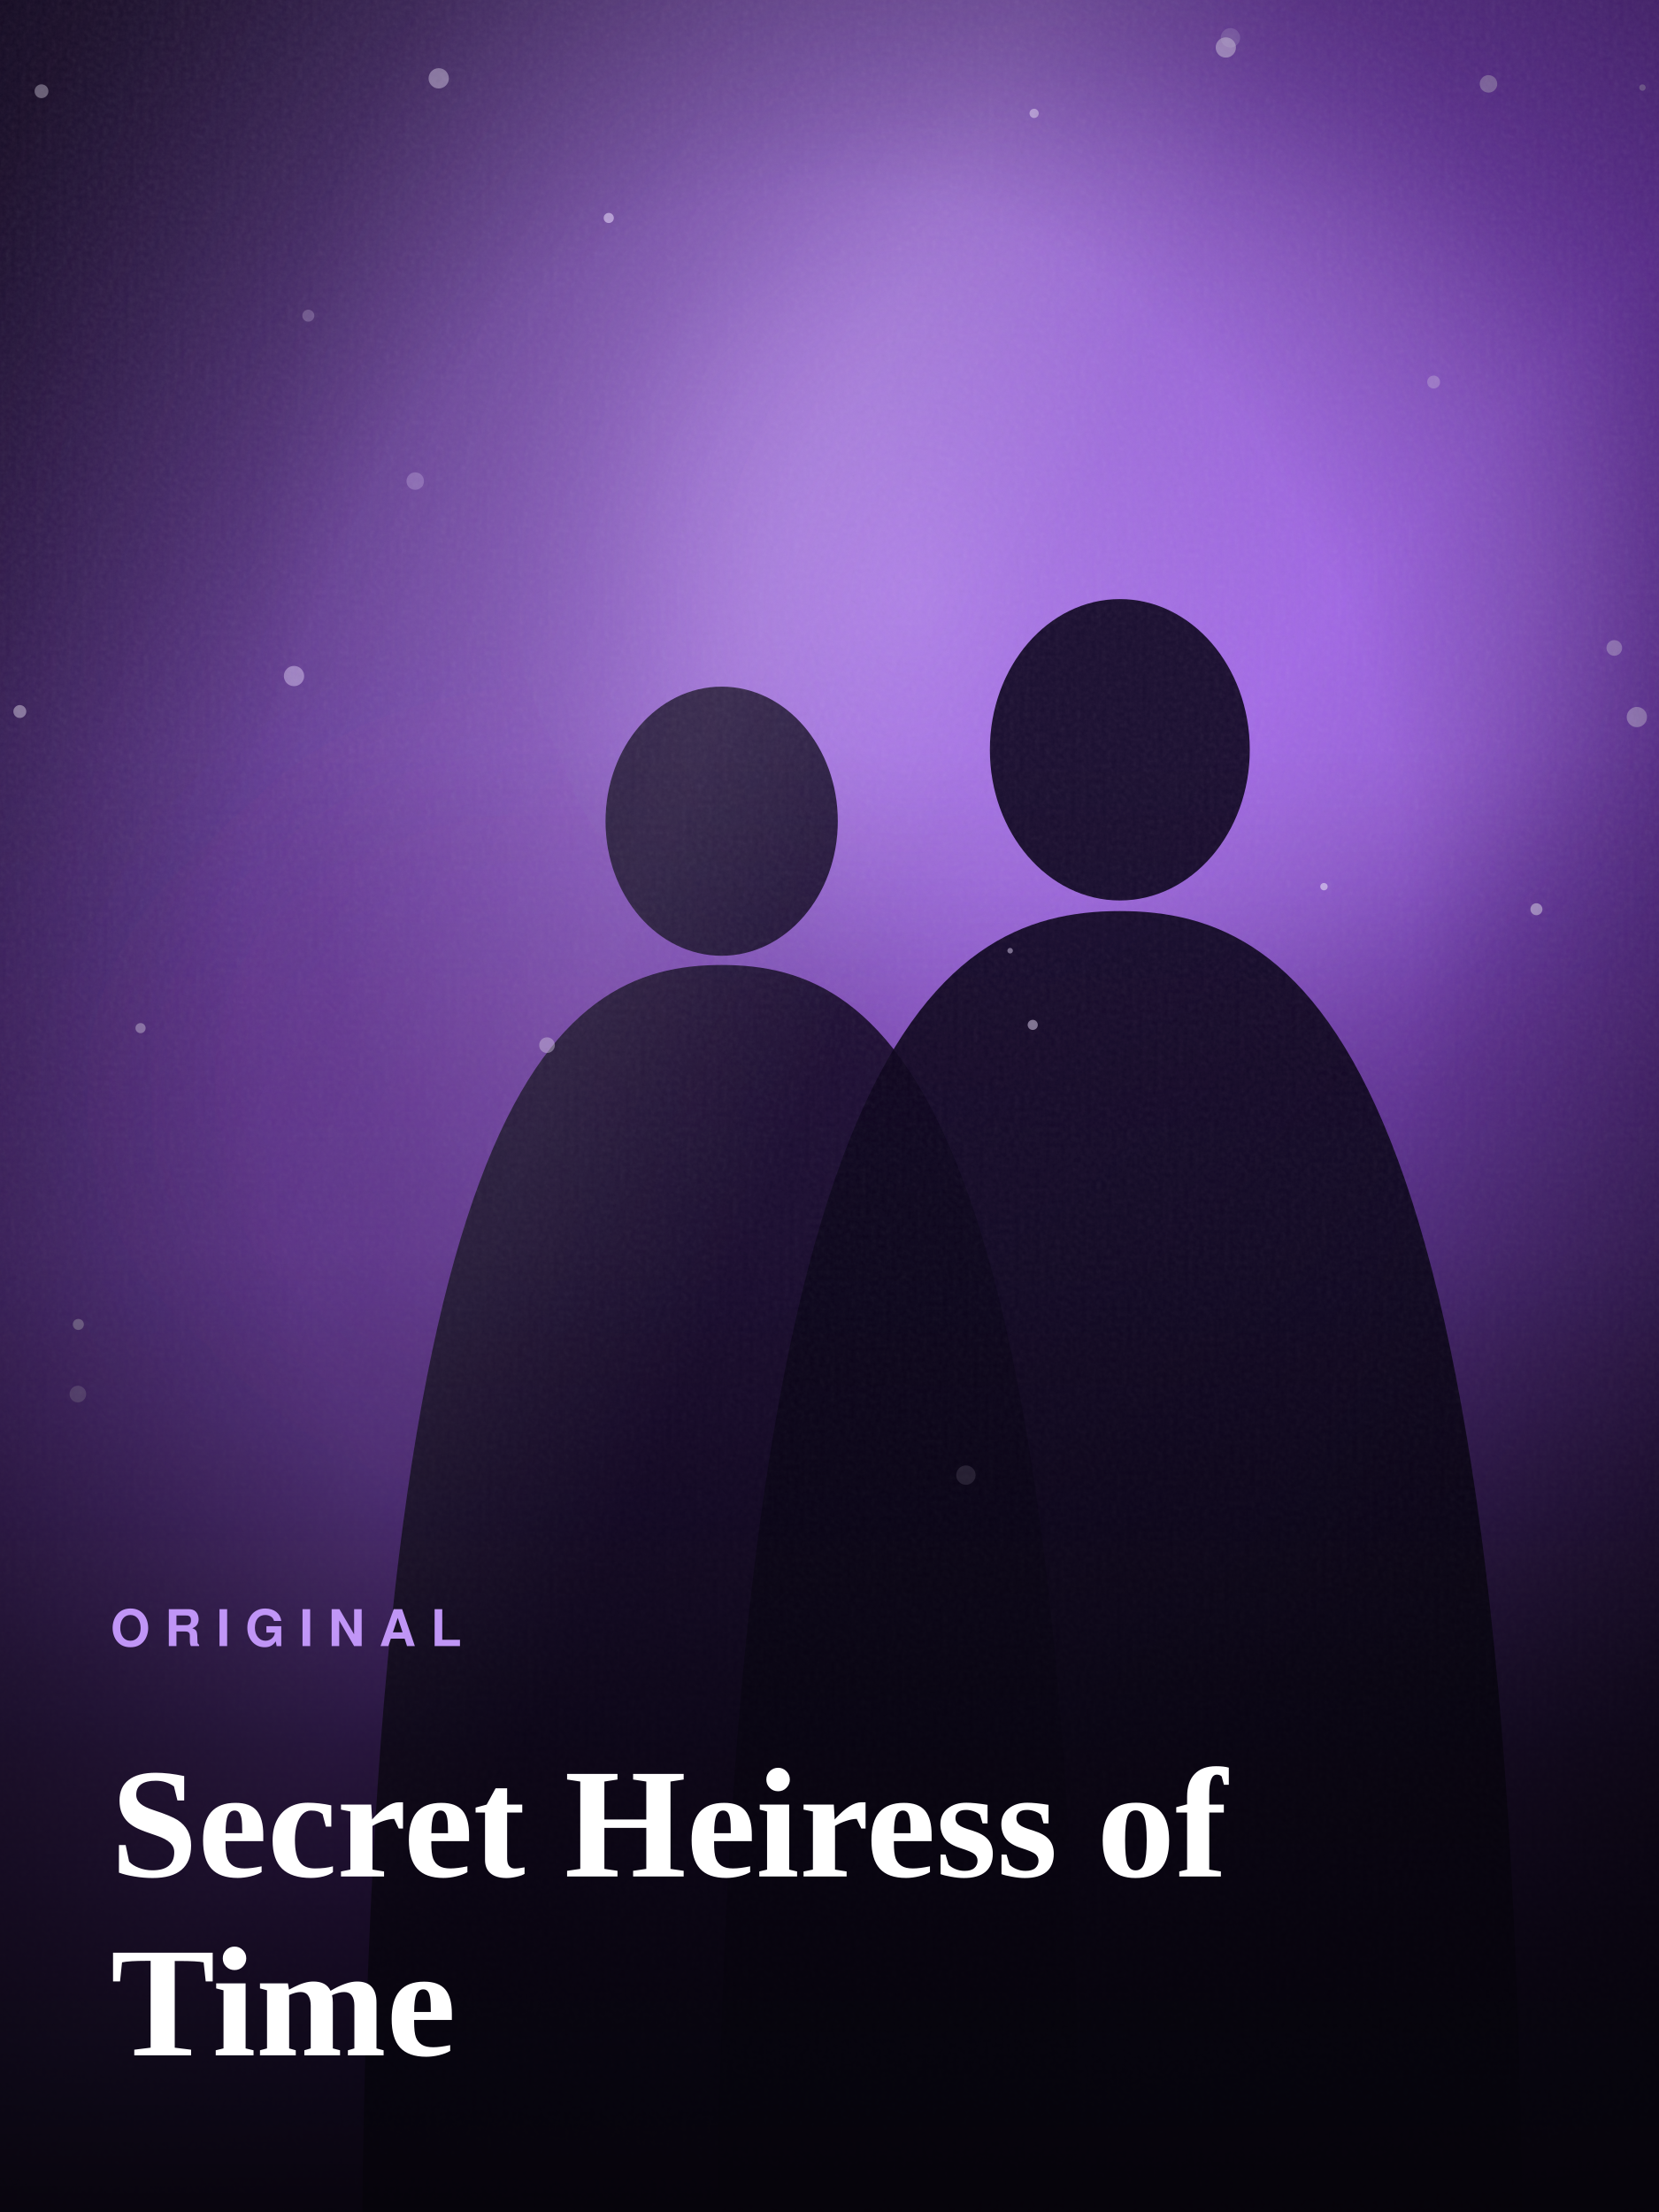
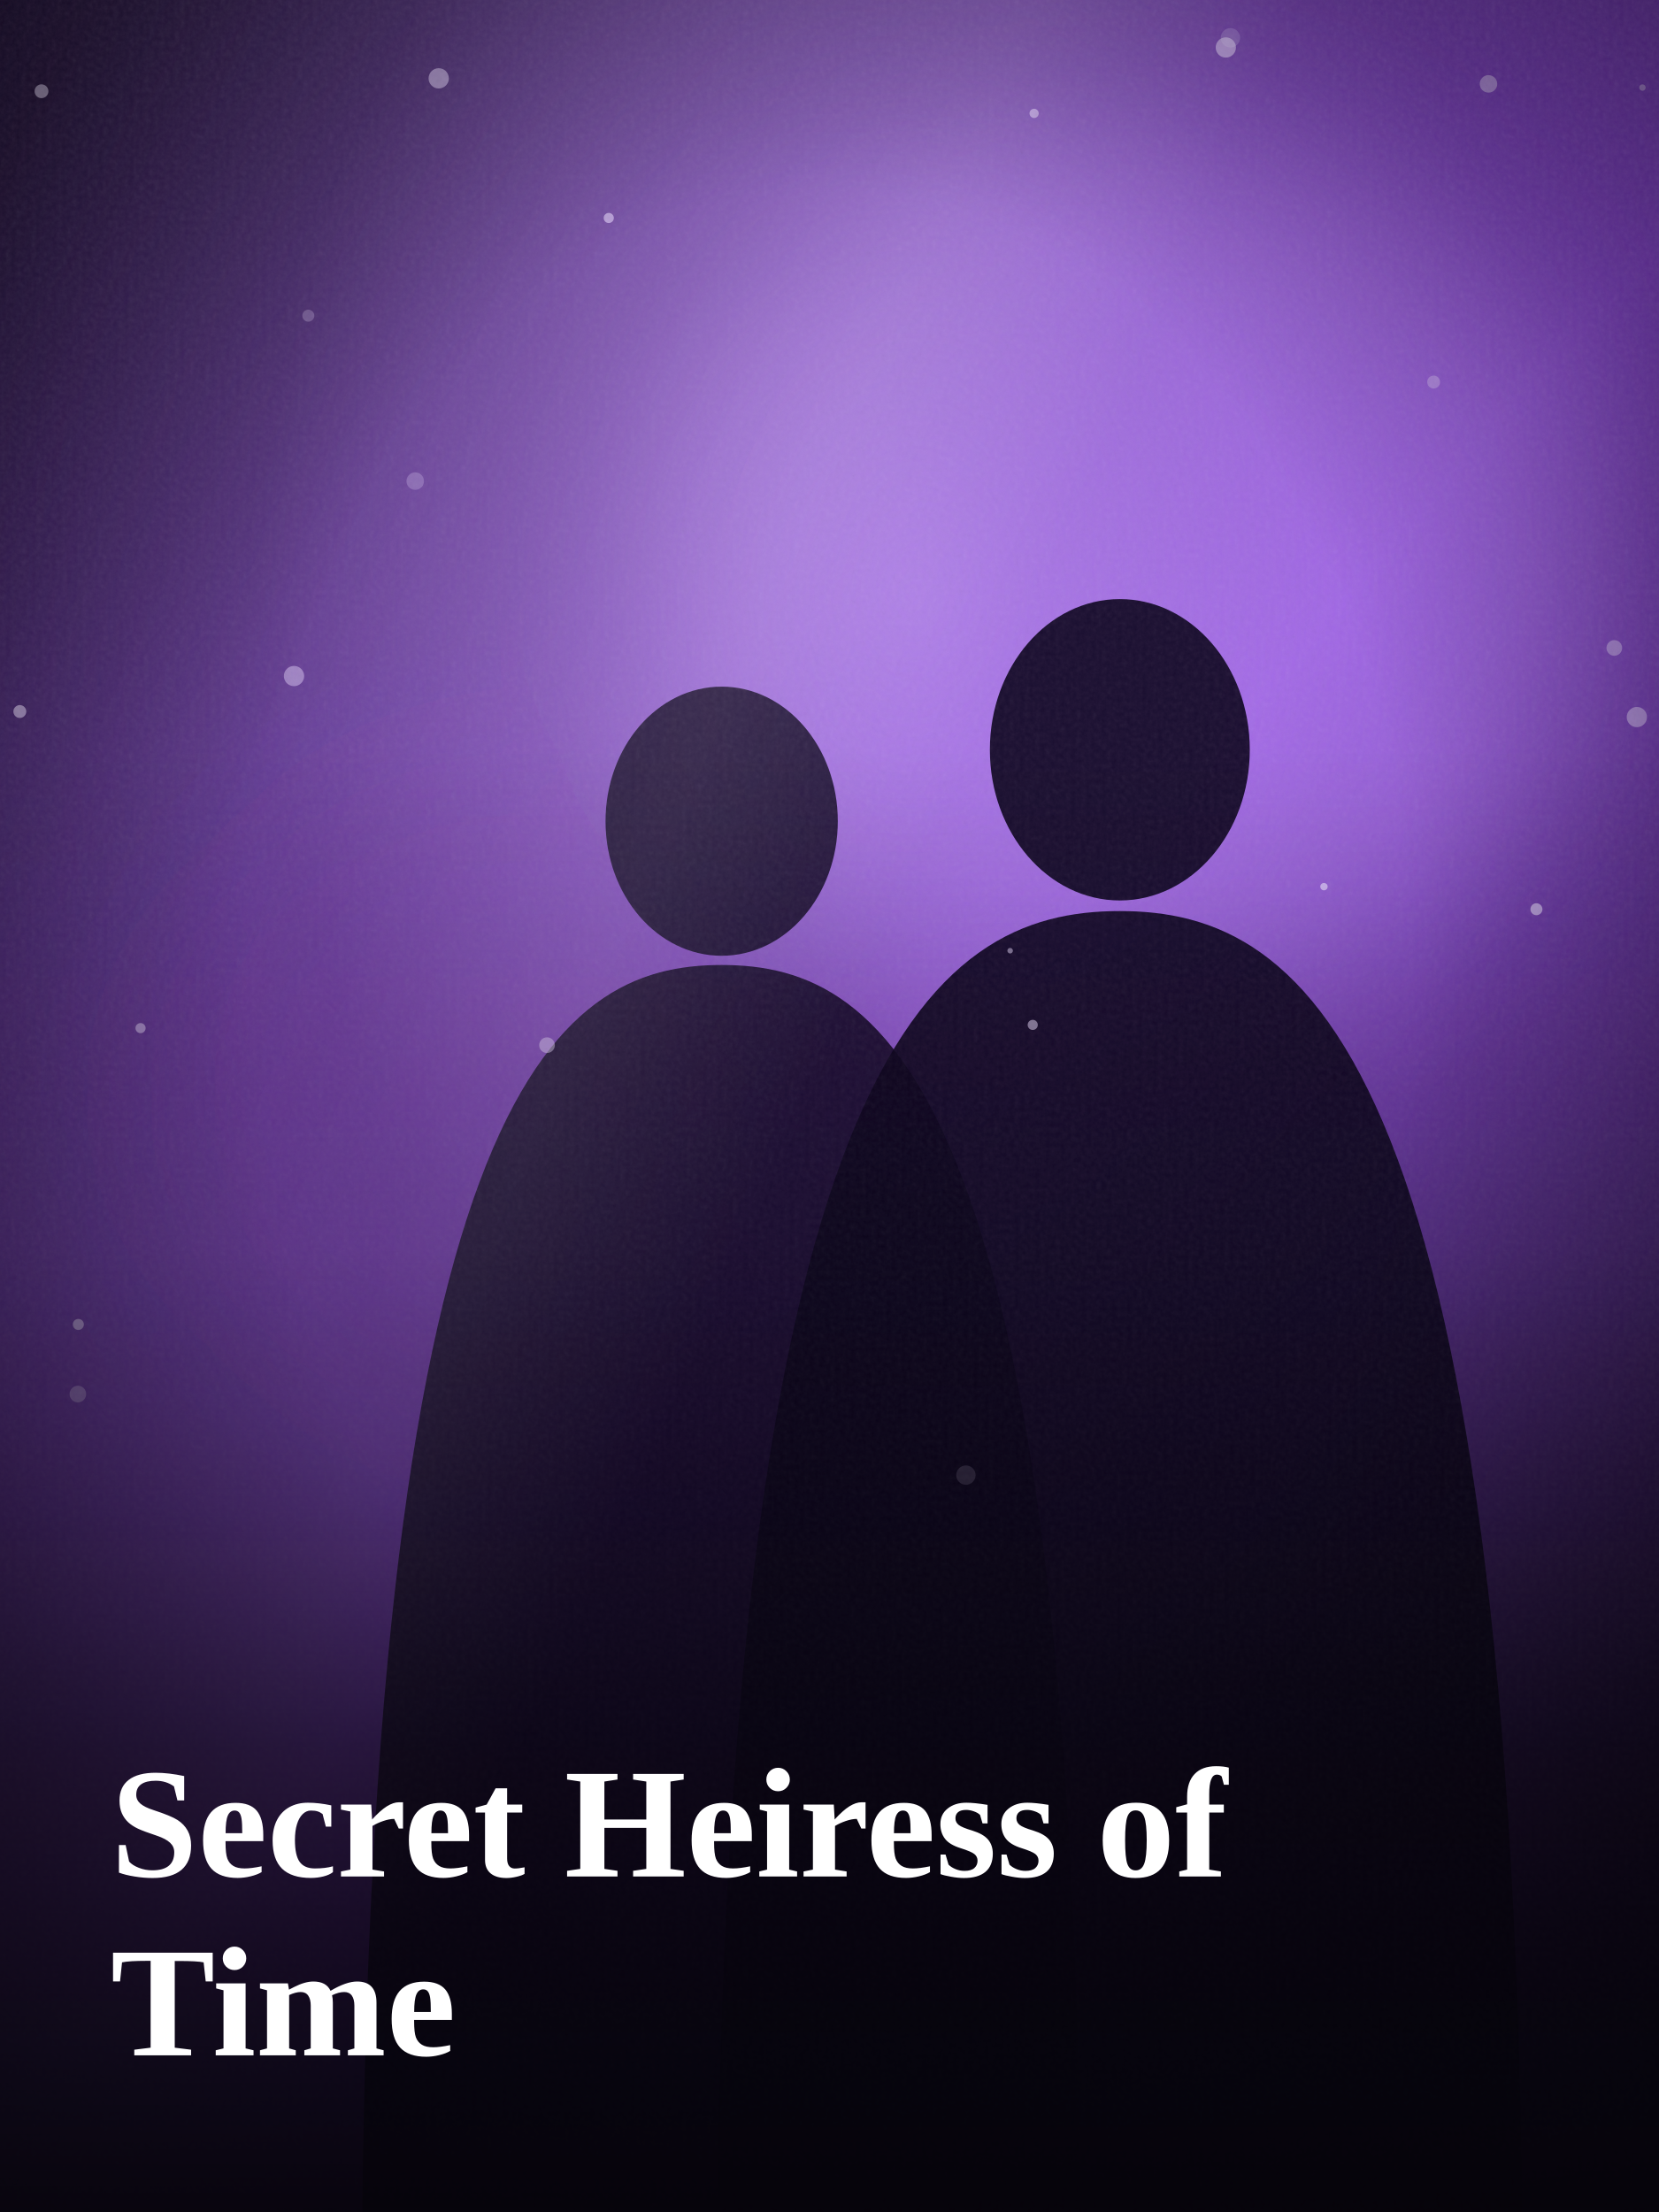
<svg xmlns="http://www.w3.org/2000/svg" width="360" height="480" viewBox="0 0 360 480" role="img" aria-label="Secret Heiress of Time">
  <defs>
    <linearGradient id="sky" x1="0.08" y1="0" x2="0.92" y2="1">
      <stop offset="0" stop-color="#1B0A33" />
      <stop offset="0.52" stop-color="#7A34C8" />
      <stop offset="1" stop-color="#1B0A33" />
    </linearGradient>
    <radialGradient id="rim" cx="0.55" cy="0.27" r="0.72">
      <stop offset="0" stop-color="#C79BFF" stop-opacity="0.62" />
      <stop offset="0.55" stop-color="#C79BFF" stop-opacity="0.16" />
      <stop offset="1" stop-color="#C79BFF" stop-opacity="0" />
    </radialGradient>
    <linearGradient id="sweep" x1="0" y1="0" x2="1" y2="0.6">
      <stop offset="0" stop-color="#FFFFFF" stop-opacity="0" />
      <stop offset="0.46" stop-color="#FFFFFF" stop-opacity="0.10" />
      <stop offset="0.58" stop-color="#FFFFFF" stop-opacity="0" />
    </linearGradient>
    <radialGradient id="vig" cx="0.5" cy="0.44" r="0.78">
      <stop offset="0.45" stop-color="#000000" stop-opacity="0" />
      <stop offset="1" stop-color="#000000" stop-opacity="0.62" />
    </radialGradient>
    <filter id="grain" x="0" y="0" width="100%" height="100%">
      <feTurbulence type="fractalNoise" baseFrequency="0.9" numOctaves="3" seed="23" result="n" />
      <feColorMatrix in="n" type="saturate" values="0" />
      <feComponentTransfer>
        <feFuncA type="linear" slope="0.16" />
      </feComponentTransfer>
    </filter>
    <filter id="soft" x="-30%" y="-30%" width="160%" height="160%">
      <feGaussianBlur stdDeviation="16" />
    </filter>
    <linearGradient id="scrim" x1="0" y1="0.34" x2="0" y2="1">
      <stop offset="0" stop-color="#05030A" stop-opacity="0" />
      <stop offset="0.34" stop-color="#05030A" stop-opacity="0.22" />
      <stop offset="0.68" stop-color="#05030A" stop-opacity="0.70" />
      <stop offset="1" stop-color="#05030A" stop-opacity="0.95" />
    </linearGradient>
  </defs>
  <rect width="360" height="480" fill="url(#sky)" />
  <g filter="url(#soft)" opacity="0.9">
    <ellipse cx="248.4" cy="122.4" rx="108.0" ry="93.6" fill="#C79BFF" opacity="0.30" />
    <ellipse cx="118.8" cy="237.6" rx="86.4" ry="75.6" fill="#3A0F6B" opacity="0.24" />
  </g>
  <rect width="360" height="480" fill="url(#rim)" />
  <g opacity="0.85" fill="#0D0420">
    <ellipse cx="156.6" cy="178.2" rx="25.2" ry="29.2" />
    <path d="M 78.5 505.2                C 78.5 235.9                  120.8 209.4                  156.6 209.4                C 192.4 209.4                  234.7 235.9                  234.7 505.2                Z" />
  </g>
  <g opacity="0.92" fill="#0D0420">
    <ellipse cx="243.0" cy="162.7" rx="28.2" ry="32.7" />
    <path d="M 155.5 508.2                C 155.5 227.4                  202.9 197.7                  243.0 197.7                C 283.1 197.7                  330.5 227.4                  330.5 508.2                Z" />
  </g>
  <rect width="360" height="480" fill="url(#sweep)" />
  <circle cx="333.4" cy="197.3" r="1.3" fill="#EBDCFF" opacity="0.64" />
  <circle cx="118.7" cy="226.8" r="1.7" fill="#EBDCFF" opacity="0.47" />
  <circle cx="132.1" cy="47.3" r="1.1" fill="#EBDCFF" opacity="0.57" />
  <circle cx="30.5" cy="223.1" r="1.1" fill="#EBDCFF" opacity="0.52" />
  <circle cx="311.1" cy="82.9" r="1.4" fill="#EBDCFF" opacity="0.35" />
  <circle cx="9.0" cy="19.8" r="1.5" fill="#EBDCFF" opacity="0.65" />
  <circle cx="355.2" cy="155.6" r="2.2" fill="#EBDCFF" opacity="0.49" />
  <circle cx="356.4" cy="19.0" r="0.7" fill="#EBDCFF" opacity="0.48" />
  <circle cx="90.1" cy="104.4" r="1.9" fill="#EBDCFF" opacity="0.24" />
  <circle cx="63.8" cy="146.7" r="2.2" fill="#EBDCFF" opacity="0.43" />
  <circle cx="350.3" cy="140.6" r="1.7" fill="#EBDCFF" opacity="0.44" />
  <circle cx="95.2" cy="17.0" r="2.2" fill="#EBDCFF" opacity="0.53" />
  <circle cx="209.6" cy="320.1" r="2.1" fill="#EBDCFF" opacity="0.21" />
  <circle cx="4.3" cy="154.4" r="1.4" fill="#EBDCFF" opacity="0.61" />
  <circle cx="224.1" cy="222.4" r="1.1" fill="#EBDCFF" opacity="0.57" />
  <circle cx="17.0" cy="287.4" r="1.2" fill="#EBDCFF" opacity="0.57" />
  <circle cx="16.9" cy="302.5" r="1.8" fill="#EBDCFF" opacity="0.37" />
  <circle cx="-5.0" cy="331.1" r="1.1" fill="#EBDCFF" opacity="0.21" />
  <circle cx="266.0" cy="10.3" r="2.2" fill="#EBDCFF" opacity="0.57" />
  <circle cx="287.3" cy="192.4" r="0.8" fill="#EBDCFF" opacity="0.68" />
  <circle cx="377.9" cy="102.9" r="0.8" fill="#EBDCFF" opacity="0.52" />
  <circle cx="323.0" cy="18.2" r="1.9" fill="#EBDCFF" opacity="0.49" />
  <circle cx="224.4" cy="24.6" r="1.0" fill="#EBDCFF" opacity="0.57" />
  <circle cx="219.2" cy="206.3" r="0.6" fill="#EBDCFF" opacity="0.51" />
  <circle cx="66.9" cy="68.5" r="1.3" fill="#EBDCFF" opacity="0.28" />
  <circle cx="267.0" cy="8.2" r="2.1" fill="#EBDCFF" opacity="0.23" />
  <rect width="360" height="480" fill="url(#vig)" />
  <rect width="360" height="480" filter="url(#grain)" opacity="0.5" />
  <rect width="360" height="480" fill="url(#scrim)" />
-   <text x="24" y="357.2" font-family="Helvetica Neue, Helvetica, Arial, sans-serif" font-size="11" font-weight="700" letter-spacing="3.2" fill="#C79BFF" opacity="0.95">ORIGINAL</text>
+   <text x="24" y="357.2" font-family="Helvetica Neue, Helvetica, Arial, sans-serif" font-size="11" font-weight="700" letter-spacing="3.2" fill="#C79BFF" opacity="0.95" />
  <text x="24" y="407.2" font-family="Georgia, Times New Roman, serif" font-size="34" font-weight="700" fill="#FFFFFF">
    <tspan x="24" dy="0">Secret Heiress of</tspan>
    <tspan x="24" dy="38.8">Time</tspan>
  </text>
</svg>
